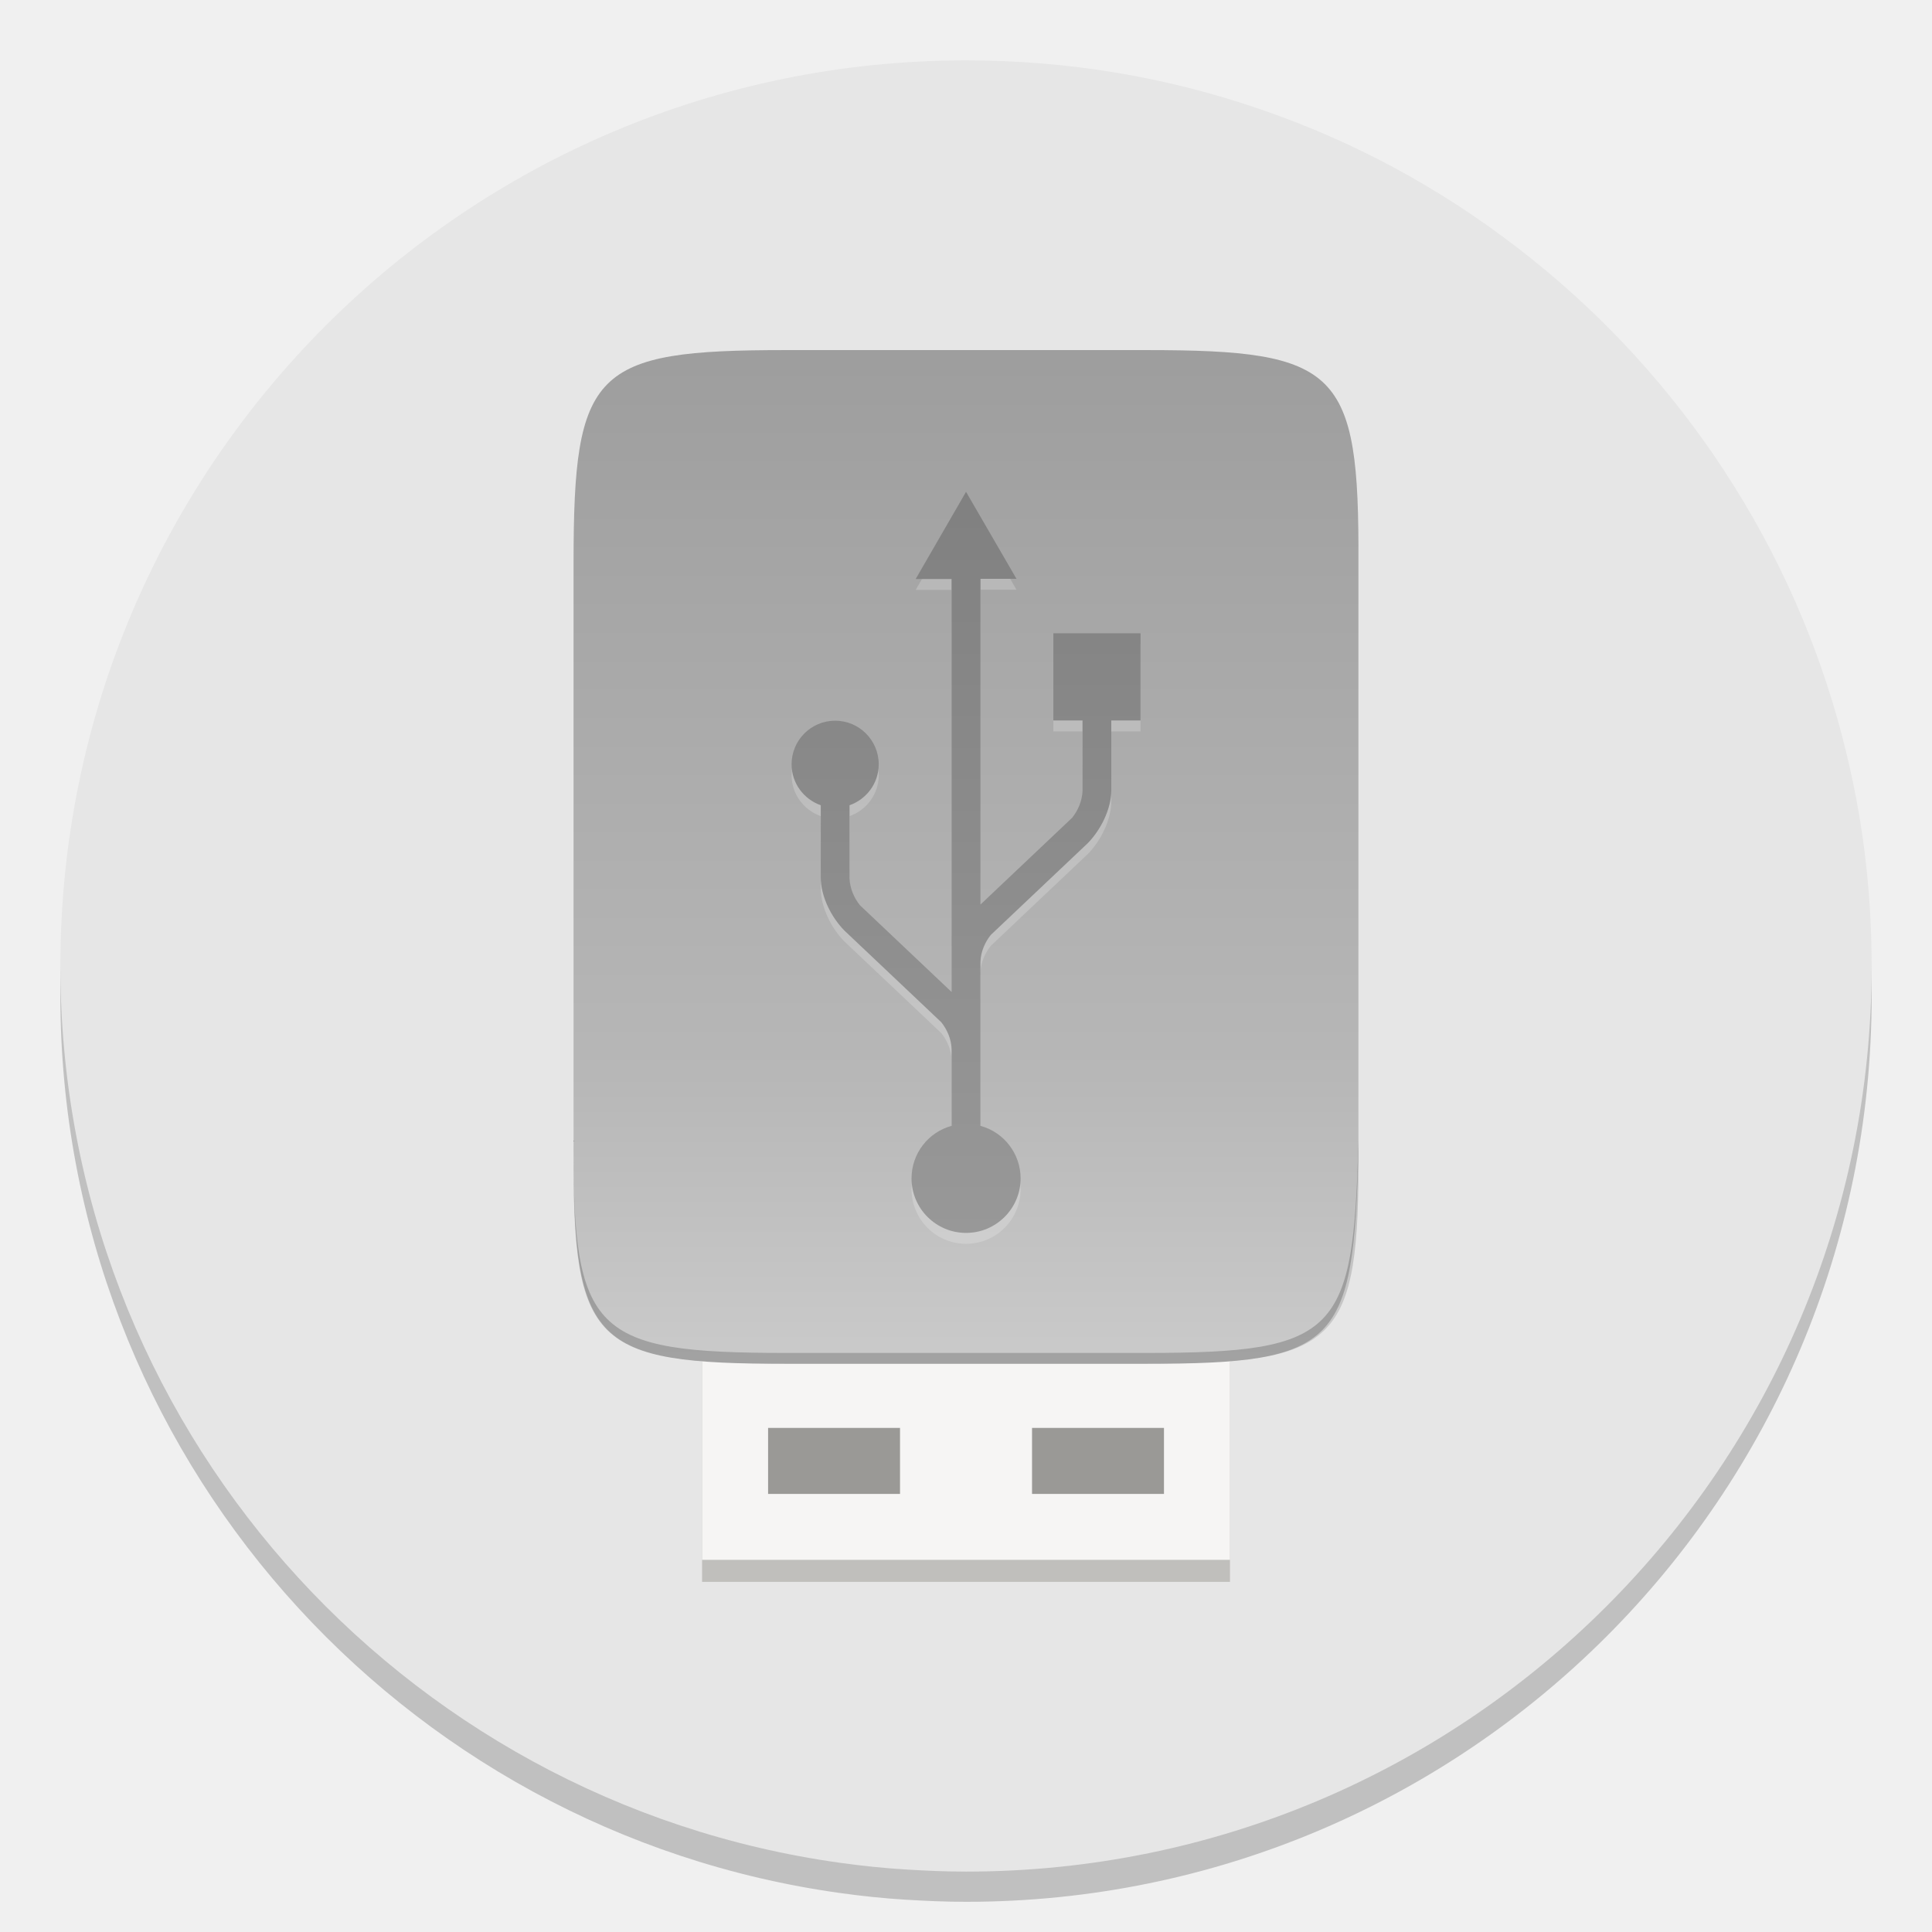
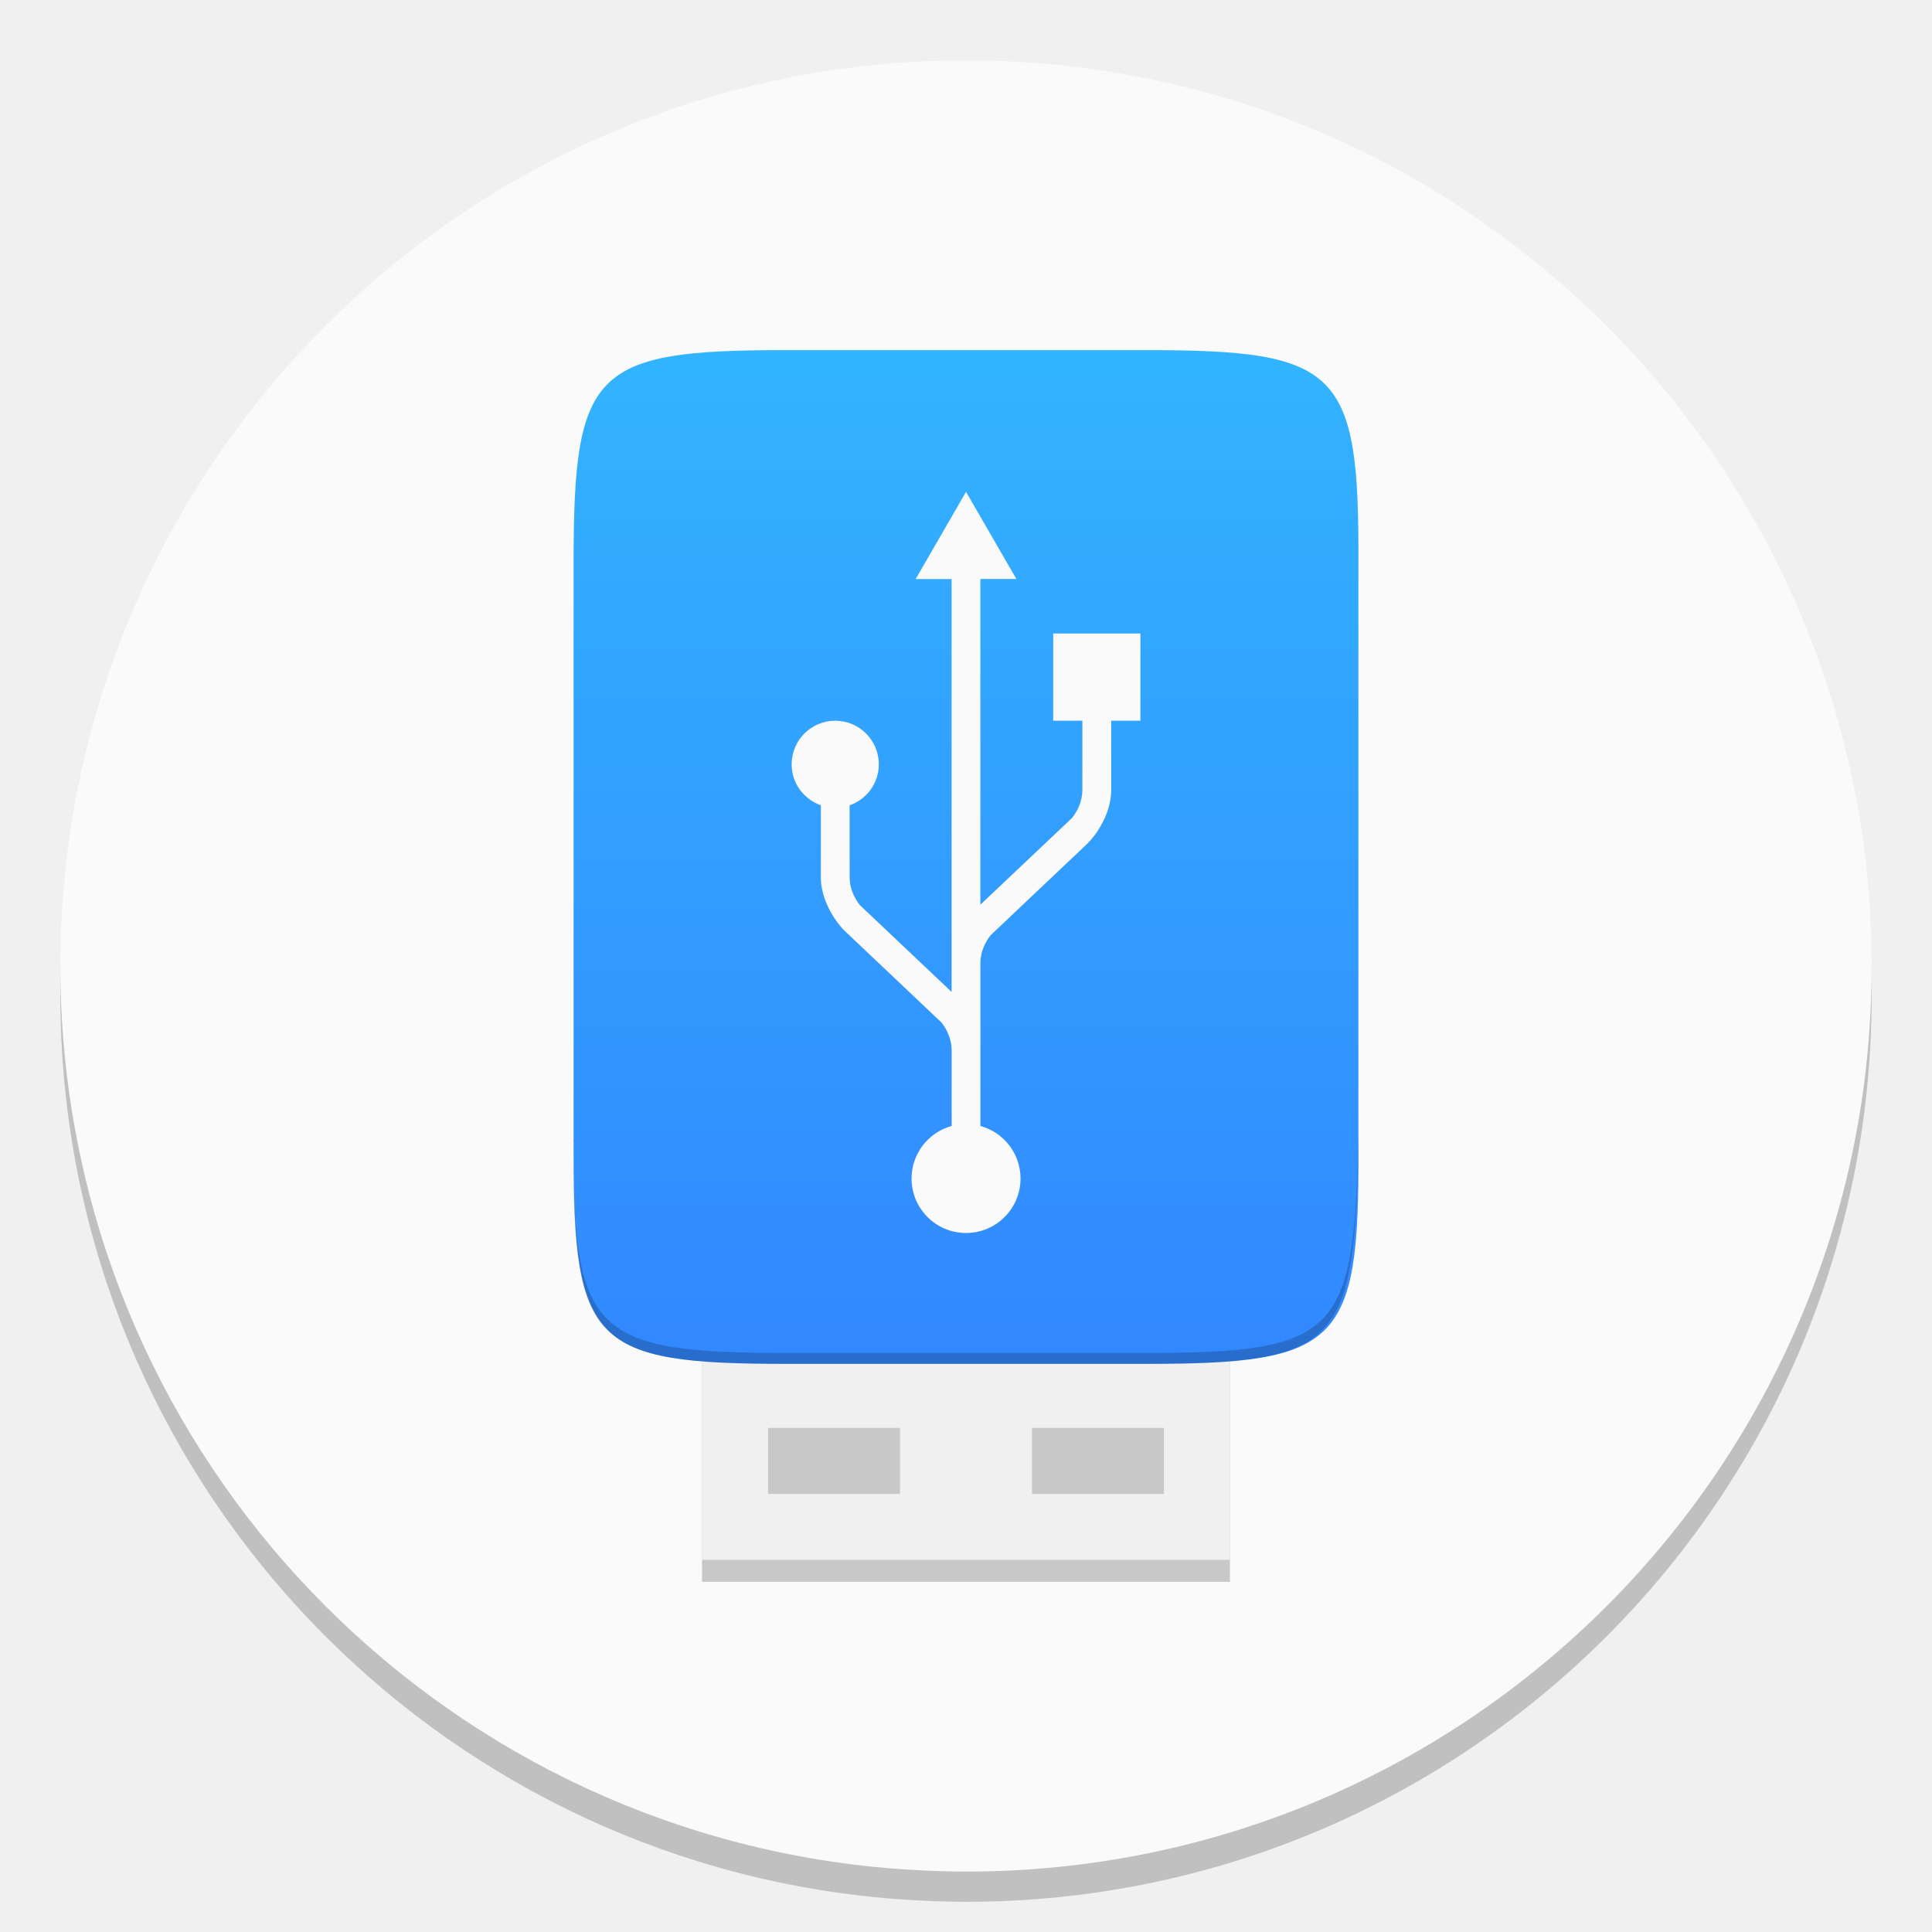
<svg xmlns="http://www.w3.org/2000/svg" width="64" height="64" version="1.1">
  <defs>
    <linearGradient id="b" x1="399.57" x2="399.57" y1="545.8" y2="517.8" gradientTransform="matrix(2.1429 0 0 2.1429 -826.36 -1107.5)" gradientUnits="userSpaceOnUse">
      <stop stop-color="#3889e9" offset="0" />
      <stop stop-color="#5ea5fb" offset="1" />
    </linearGradient>
-     <linearGradient id="d" x1="32.045" x2="30" y1="1.789" y2="61.55" gradientTransform="matrix(.86339 0 0 .8182 -320.77 -397.49)" gradientUnits="userSpaceOnUse">
-       <stop stop-color="#f9f9f9" offset="0" />
-       <stop stop-color="#e6e6e6" offset="1" />
-     </linearGradient>
-     <linearGradient id="b-6" x1="192" x2="192" y1="68" y2="212" gradientTransform="matrix(.065559 0 0 .065559 -1.4983 -1.8263)" gradientUnits="userSpaceOnUse">
-       <stop stop-color="#808080" offset="0" />
-       <stop stop-color="#999" offset="1" />
-     </linearGradient>
-     <linearGradient id="a-7" x1="529.66" x2="-35.31" y1="295.64" y2="295.64" gradientTransform="matrix(0 -.029707 -.029706 0 16.2 15.219)" gradientUnits="userSpaceOnUse">
-       <stop stop-color="#999" offset="0" />
-       <stop stop-color="#b7b7b7" offset=".613" />
-       <stop stop-color="#dbdbdb" offset="1" />
+     <linearGradient id="a-7" x1="479.94" x2="60.82" y1="259.18" y2="259.18" gradientTransform="matrix(0 -.08181 -.081807 0 53.297 50.595)" gradientUnits="userSpaceOnUse">
+       <stop stop-color="#32b4ff" offset="0" />
+       <stop stop-color="#3287ff" offset="1" />
    </linearGradient>
  </defs>
  <path d="m50.249 9.194q-3.86-2.973-8.444-4.556-4.737-1.637-9.802-1.637c-16.57 0-30.003 13.432-30.003 30.001 0 15.158 11.245 27.684 25.845 29.709 0.712 0.099 1.434 0.175 2.159 0.219 0.661 0.041 1.326 0.07 2 0.07 16.567 0 29.997-13.432 29.997-29.999 0-1.31-0.083-2.604-0.245-3.866-0.188-1.475-0.493-2.909-0.884-4.305q-1.329-4.689-4.082-8.726-2.721-3.977-6.54-6.911z" opacity=".2" stroke-width=".997" />
-   <path d="m50.249 8.193q-3.86-2.973-8.444-4.556-4.737-1.637-9.802-1.637c-16.57 0-30.003 13.432-30.003 30.001 0 15.158 11.245 27.684 25.845 29.709 0.712 0.099 1.434 0.175 2.159 0.219 0.661 0.041 1.326 0.07 2 0.07 16.567 0 29.997-13.432 29.997-29.999 0-1.31-0.083-2.604-0.245-3.866-0.188-1.475-0.493-2.909-0.884-4.305q-1.329-4.689-4.082-8.726-2.721-3.977-6.54-6.911z" fill="url(#d)" stroke-width=".997" />
+   <path d="m50.249 8.193q-3.86-2.973-8.444-4.556-4.737-1.637-9.802-1.637c-16.57 0-30.003 13.432-30.003 30.001 0 15.158 11.245 27.684 25.845 29.709 0.712 0.099 1.434 0.175 2.159 0.219 0.661 0.041 1.326 0.07 2 0.07 16.567 0 29.997-13.432 29.997-29.999 0-1.31-0.083-2.604-0.245-3.866-0.188-1.475-0.493-2.909-0.884-4.305q-1.329-4.689-4.082-8.726-2.721-3.977-6.54-6.911z" fill="#fafafa" stroke-width=".997" />
  <circle cx="32.02" cy="32.044" r="30.001" fill-opacity="0" stroke-width="1.571" />
  <circle cx="32.02" cy="32.044" r="0" fill="url(#b)" stroke-width="1.571" />
-   <g transform="matrix(2.7539 0 0 2.7539 8.6838 8.6835)">
-     <rect x="5.292" y="13.229" width="6.35" height="2.646" enable-background="new" fill="#c0bfbc" />
-     <rect x="5.292" y="12.964" width="6.35" height="2.646" fill="#f6f5f4" />
-     <rect transform="scale(-1,1)" x="-7.673" y="14.023" width="1.587" height=".794" fill="#9a9996" />
-     <path d="m10.635 1.058c2.314 0 2.563 0.238 2.552 2.556v7.081c0.011 2.319-0.238 2.556-2.552 2.556h-4.337c-2.314 0-2.552-0.238-2.552-2.556v-7.081c0-2.319 0.238-2.556 2.552-2.556z" color="#000000" fill="url(#a-7)" />
-     <path d="m8.467 2.894-0.606 1.049h0.432v4.967l-1.103-1.044c-0.071-0.089-0.121-0.205-0.124-0.325 0-0.484 8e-6 -0.771-2.73e-4 -0.877 0.204-0.072 0.351-0.264 0.351-0.493 0-0.289-0.235-0.524-0.524-0.524-0.29 0-0.524 0.235-0.524 0.524 0 0.229 0.147 0.421 0.351 0.493l-2.72e-4 0.866c0 0.235 0.129 0.481 0.28 0.637v2.726e-4c0.004 0.003 1.17 1.107 1.17 1.107 0.071 0.089 0.121 0.205 0.124 0.324v0.922c-0.285 0.078-0.482 0.337-0.482 0.632 0 0.362 0.294 0.656 0.656 0.656s0.656-0.294 0.656-0.656c-2.73e-4 -0.295-0.198-0.554-0.483-0.632v-0.912c0-0.002 6.6e-5 -0.003 0-0.005v-1.055c3e-3 -0.119 0.053-0.235 0.124-0.324 0 0 1.166-1.104 1.17-1.107 0.151-0.157 0.28-0.403 0.28-0.638l-2.72e-4 -0.835h0.352v-1.049h-1.049v1.049h0.351s-2.72e-4 0.22-2.72e-4 0.845c-0.003 0.12-0.053 0.236-0.124 0.325l-1.103 1.044v-3.918h0.433z" enable-background="new" fill="#fff" opacity=".2" />
-     <path d="m8.467 2.763-0.606 1.049h0.432v4.967l-1.103-1.044c-0.071-0.089-0.121-0.205-0.124-0.325 0-0.484 8e-6 -0.771-2.73e-4 -0.877 0.204-0.072 0.351-0.264 0.351-0.493 0-0.289-0.235-0.524-0.524-0.524-0.29 0-0.524 0.235-0.524 0.524 0 0.229 0.147 0.421 0.351 0.493l-2.72e-4 0.866c0 0.235 0.129 0.481 0.28 0.637v2.726e-4c0.004 0.003 1.17 1.107 1.17 1.107 0.071 0.089 0.121 0.205 0.124 0.324v0.922c-0.285 0.078-0.482 0.337-0.482 0.632 0 0.362 0.294 0.656 0.656 0.656s0.656-0.294 0.656-0.656c-2.73e-4 -0.295-0.198-0.554-0.483-0.632v-0.912c0-0.002 6.6e-5 -0.003 0-0.005v-1.055c3e-3 -0.119 0.053-0.235 0.124-0.324 0 0 1.166-1.104 1.17-1.107 0.151-0.157 0.28-0.403 0.28-0.638l-2.72e-4 -0.835h0.352v-1.049h-1.049v1.049h0.351s-2.72e-4 0.22-2.72e-4 0.845c-0.003 0.12-0.053 0.236-0.124 0.325l-1.103 1.044v-3.918h0.433z" enable-background="new" fill="url(#b-6)" />
-     <path d="m3.746 10.565v0.131c-0.011 2.319 0.238 2.556 2.552 2.556h4.337c2.314 0 2.491-0.238 2.552-2.556v-0.131c-0.06 2.318-0.238 2.556-2.552 2.556h-4.337c-2.314 0-2.563-0.238-2.552-2.556z" color="#000000" opacity=".2" />
-     <rect transform="scale(-1,1)" x="-10.848" y="14.023" width="1.587" height=".794" fill="#9a9996" />
+   <g stroke-width="2.754">
+     <rect x="23.256" y="45.115" width="17.487" height="7.286" enable-background="new" fill="#c8c8c8" />
+     <rect x="23.256" y="44.385" width="17.487" height="7.286" fill="#f0f0f0" />
+     <rect transform="scale(-1,1)" x="-29.814" y="47.301" width="4.372" height="2.186" fill="#c8c8c8" />
+   </g>
+   <g stroke-width="2.754">
+     <path d="m37.972 11.598c6.372 0 7.058 0.655 7.027 7.04v19.501c0.031 6.386-0.654 7.04-7.027 7.04h-11.944c-6.372 0-7.027-0.654-7.027-7.04v-19.501c0-6.386 0.654-7.04 7.027-7.04z" color="#000000" fill="url(#a-7)" />
+     <path d="m32.001 16.293-1.668 2.888h1.19v13.678l-3.037-2.874c-0.196-0.245-0.334-0.565-0.341-0.894 0-1.332 2.2e-5 -2.123-7.52e-4 -2.414 0.562-0.197 0.968-0.727 0.968-1.358 0-0.797-0.647-1.444-1.444-1.444-0.798 0-1.444 0.646-1.444 1.444 0 0.63 0.406 1.16 0.968 1.358l-7.49e-4 2.386c0 0.647 0.355 1.324 0.771 1.755v7.51e-4c0.01 0.009 3.221 3.049 3.221 3.049 0.196 0.244 0.333 0.564 0.341 0.893v2.538c-0.784 0.215-1.328 0.928-1.328 1.741 0 0.997 0.808 1.805 1.805 1.805 0.997 0 1.805-0.808 1.805-1.805-7.51e-4 -0.813-0.545-1.525-1.329-1.74v-2.511c0-0.004 1.82e-4 -0.008 0-0.013v-2.906c0.008-0.328 0.145-0.648 0.341-0.892 0 0 3.211-3.039 3.221-3.049 0.416-0.431 0.771-1.109 0.771-1.756l-7.5e-4 -2.299h0.968v-2.889h-2.889v2.889h0.967s-7.49e-4 0.606-7.49e-4 2.327c-0.007 0.329-0.145 0.65-0.341 0.894l-3.038 2.874v-10.79h1.192z" enable-background="new" fill="#fafafa" />
+     <path d="m19.001 37.778v0.361c-0.031 6.386 0.654 7.04 7.027 7.04h11.944c6.372 0 6.861-0.657 7.027-7.04v-0.361c-0.166 6.383-0.654 7.04-7.027 7.04h-11.944c-6.372 0-7.058-0.655-7.027-7.04z" color="#000000" opacity=".2" />
+     <rect transform="scale(-1,1)" x="-38.558" y="47.301" width="4.372" height="2.186" fill="#c8c8c8" />
  </g>
</svg>
